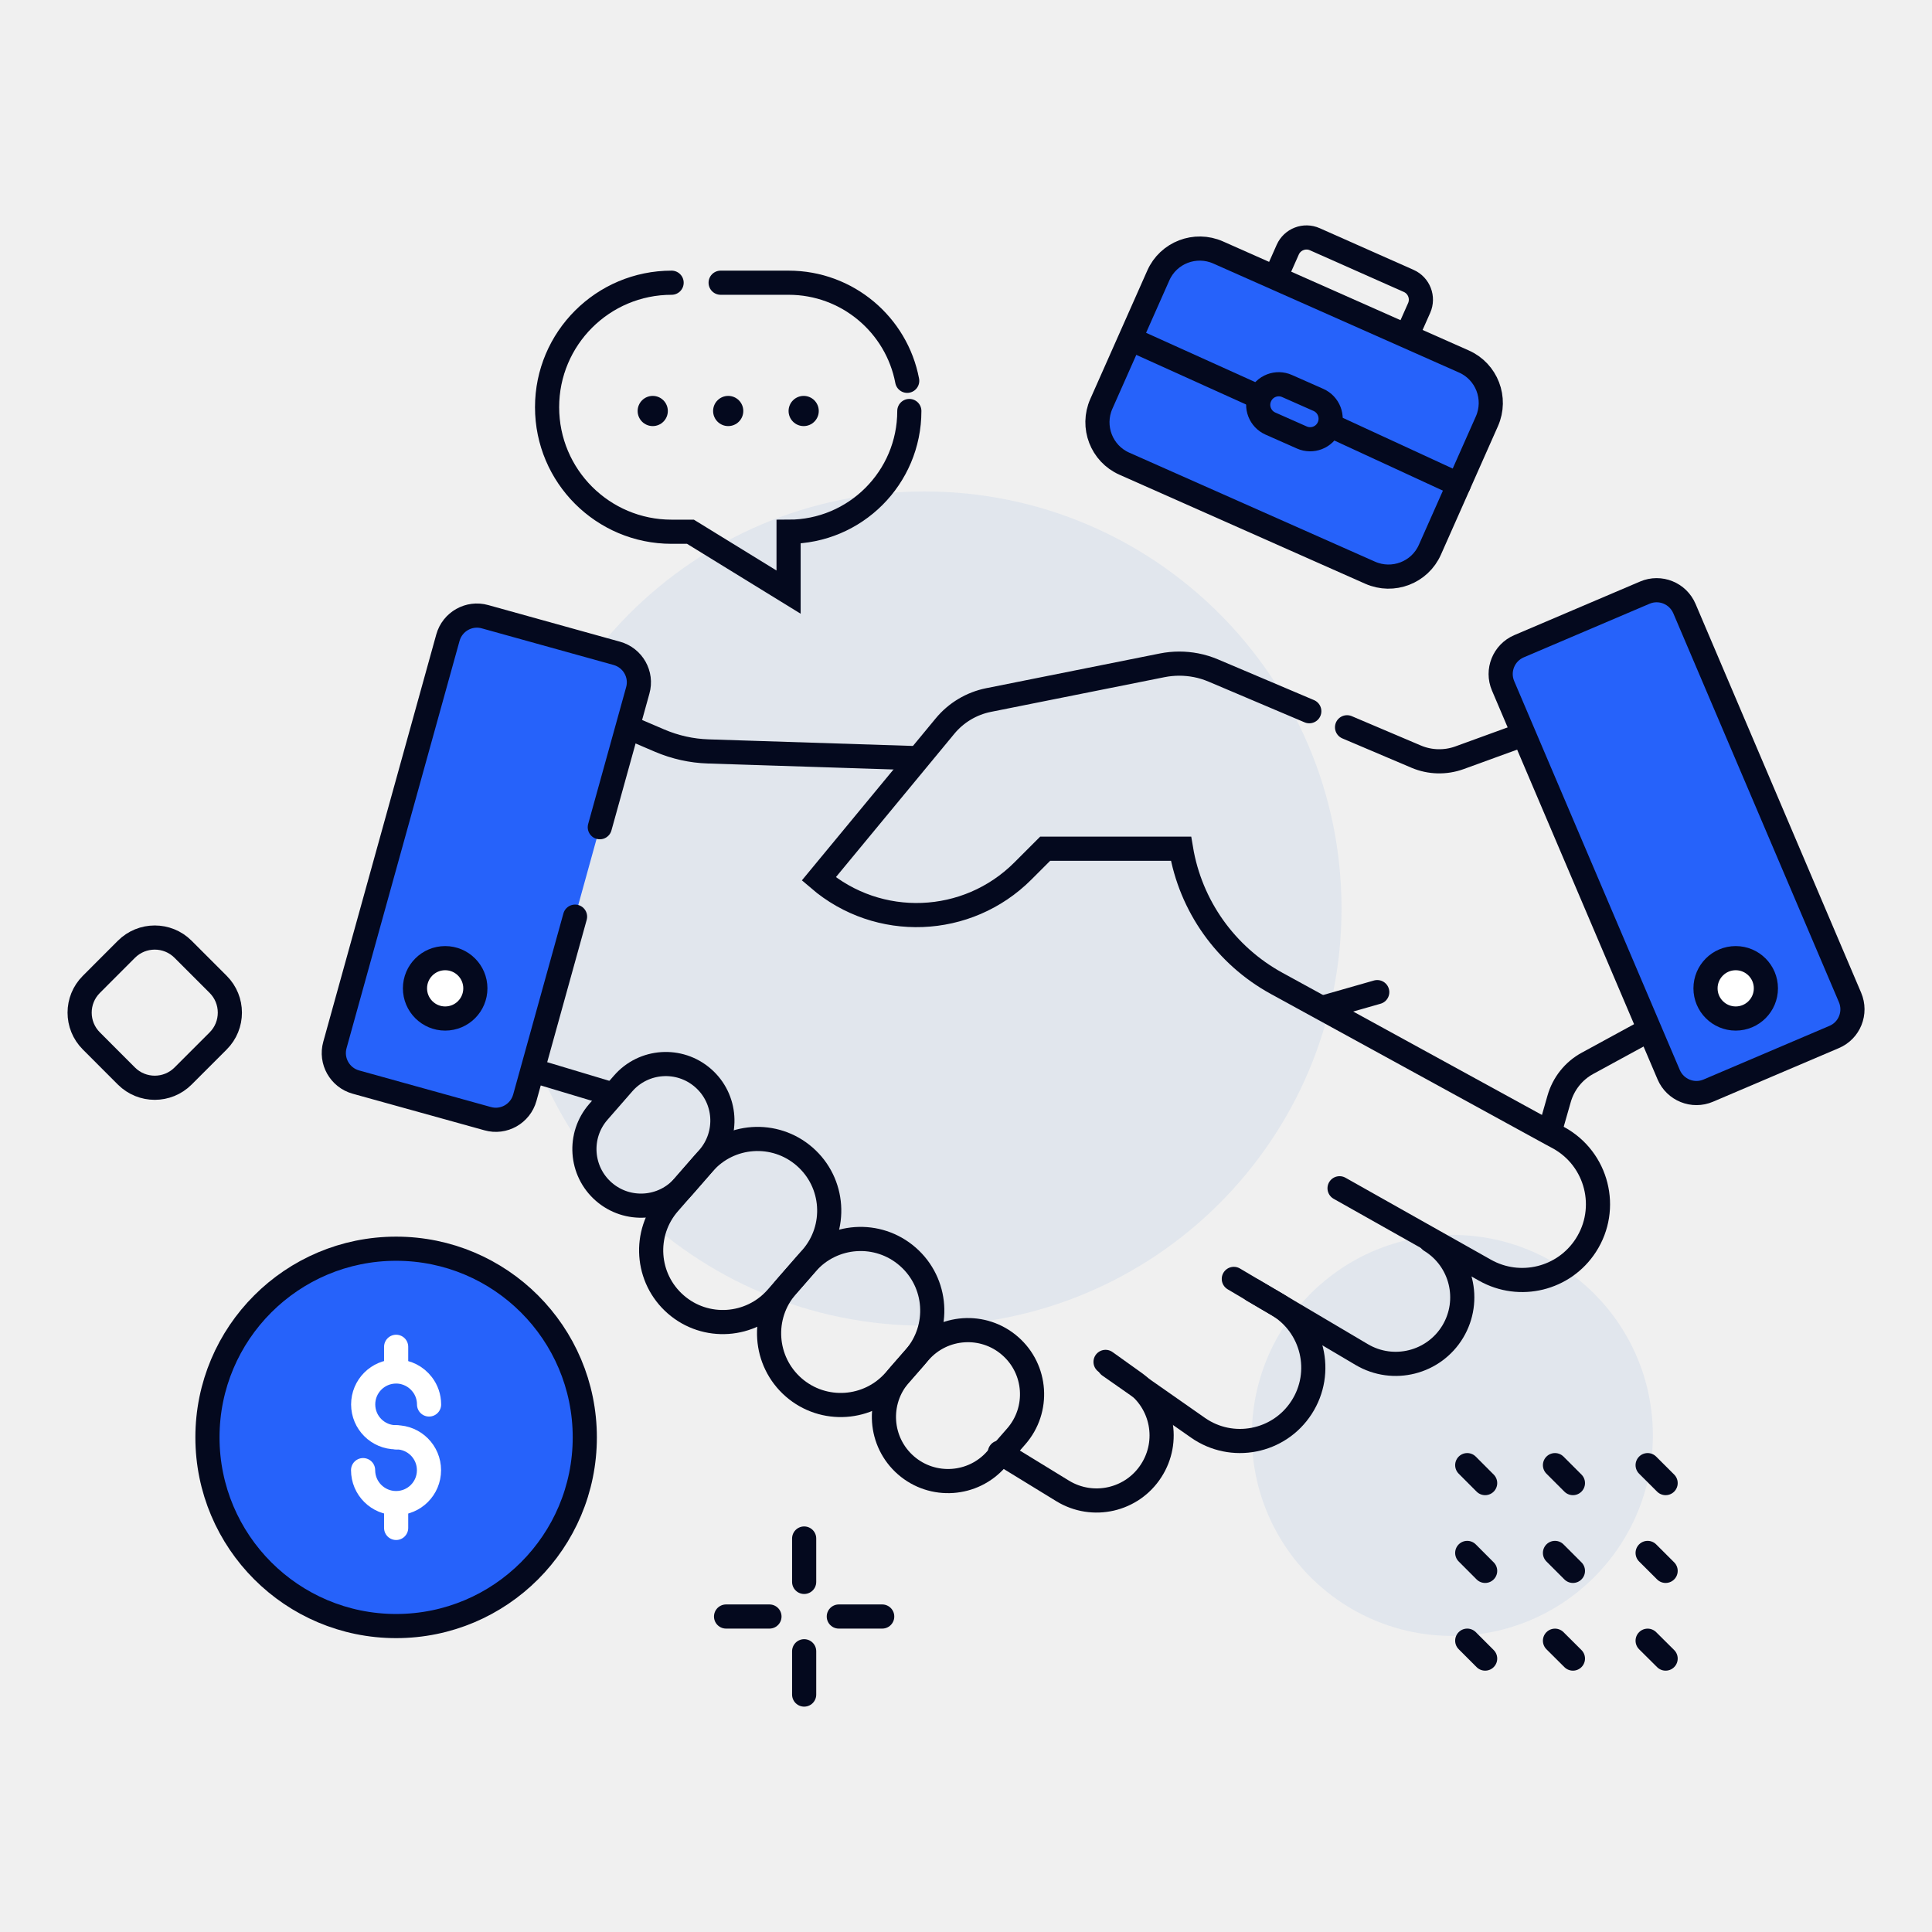
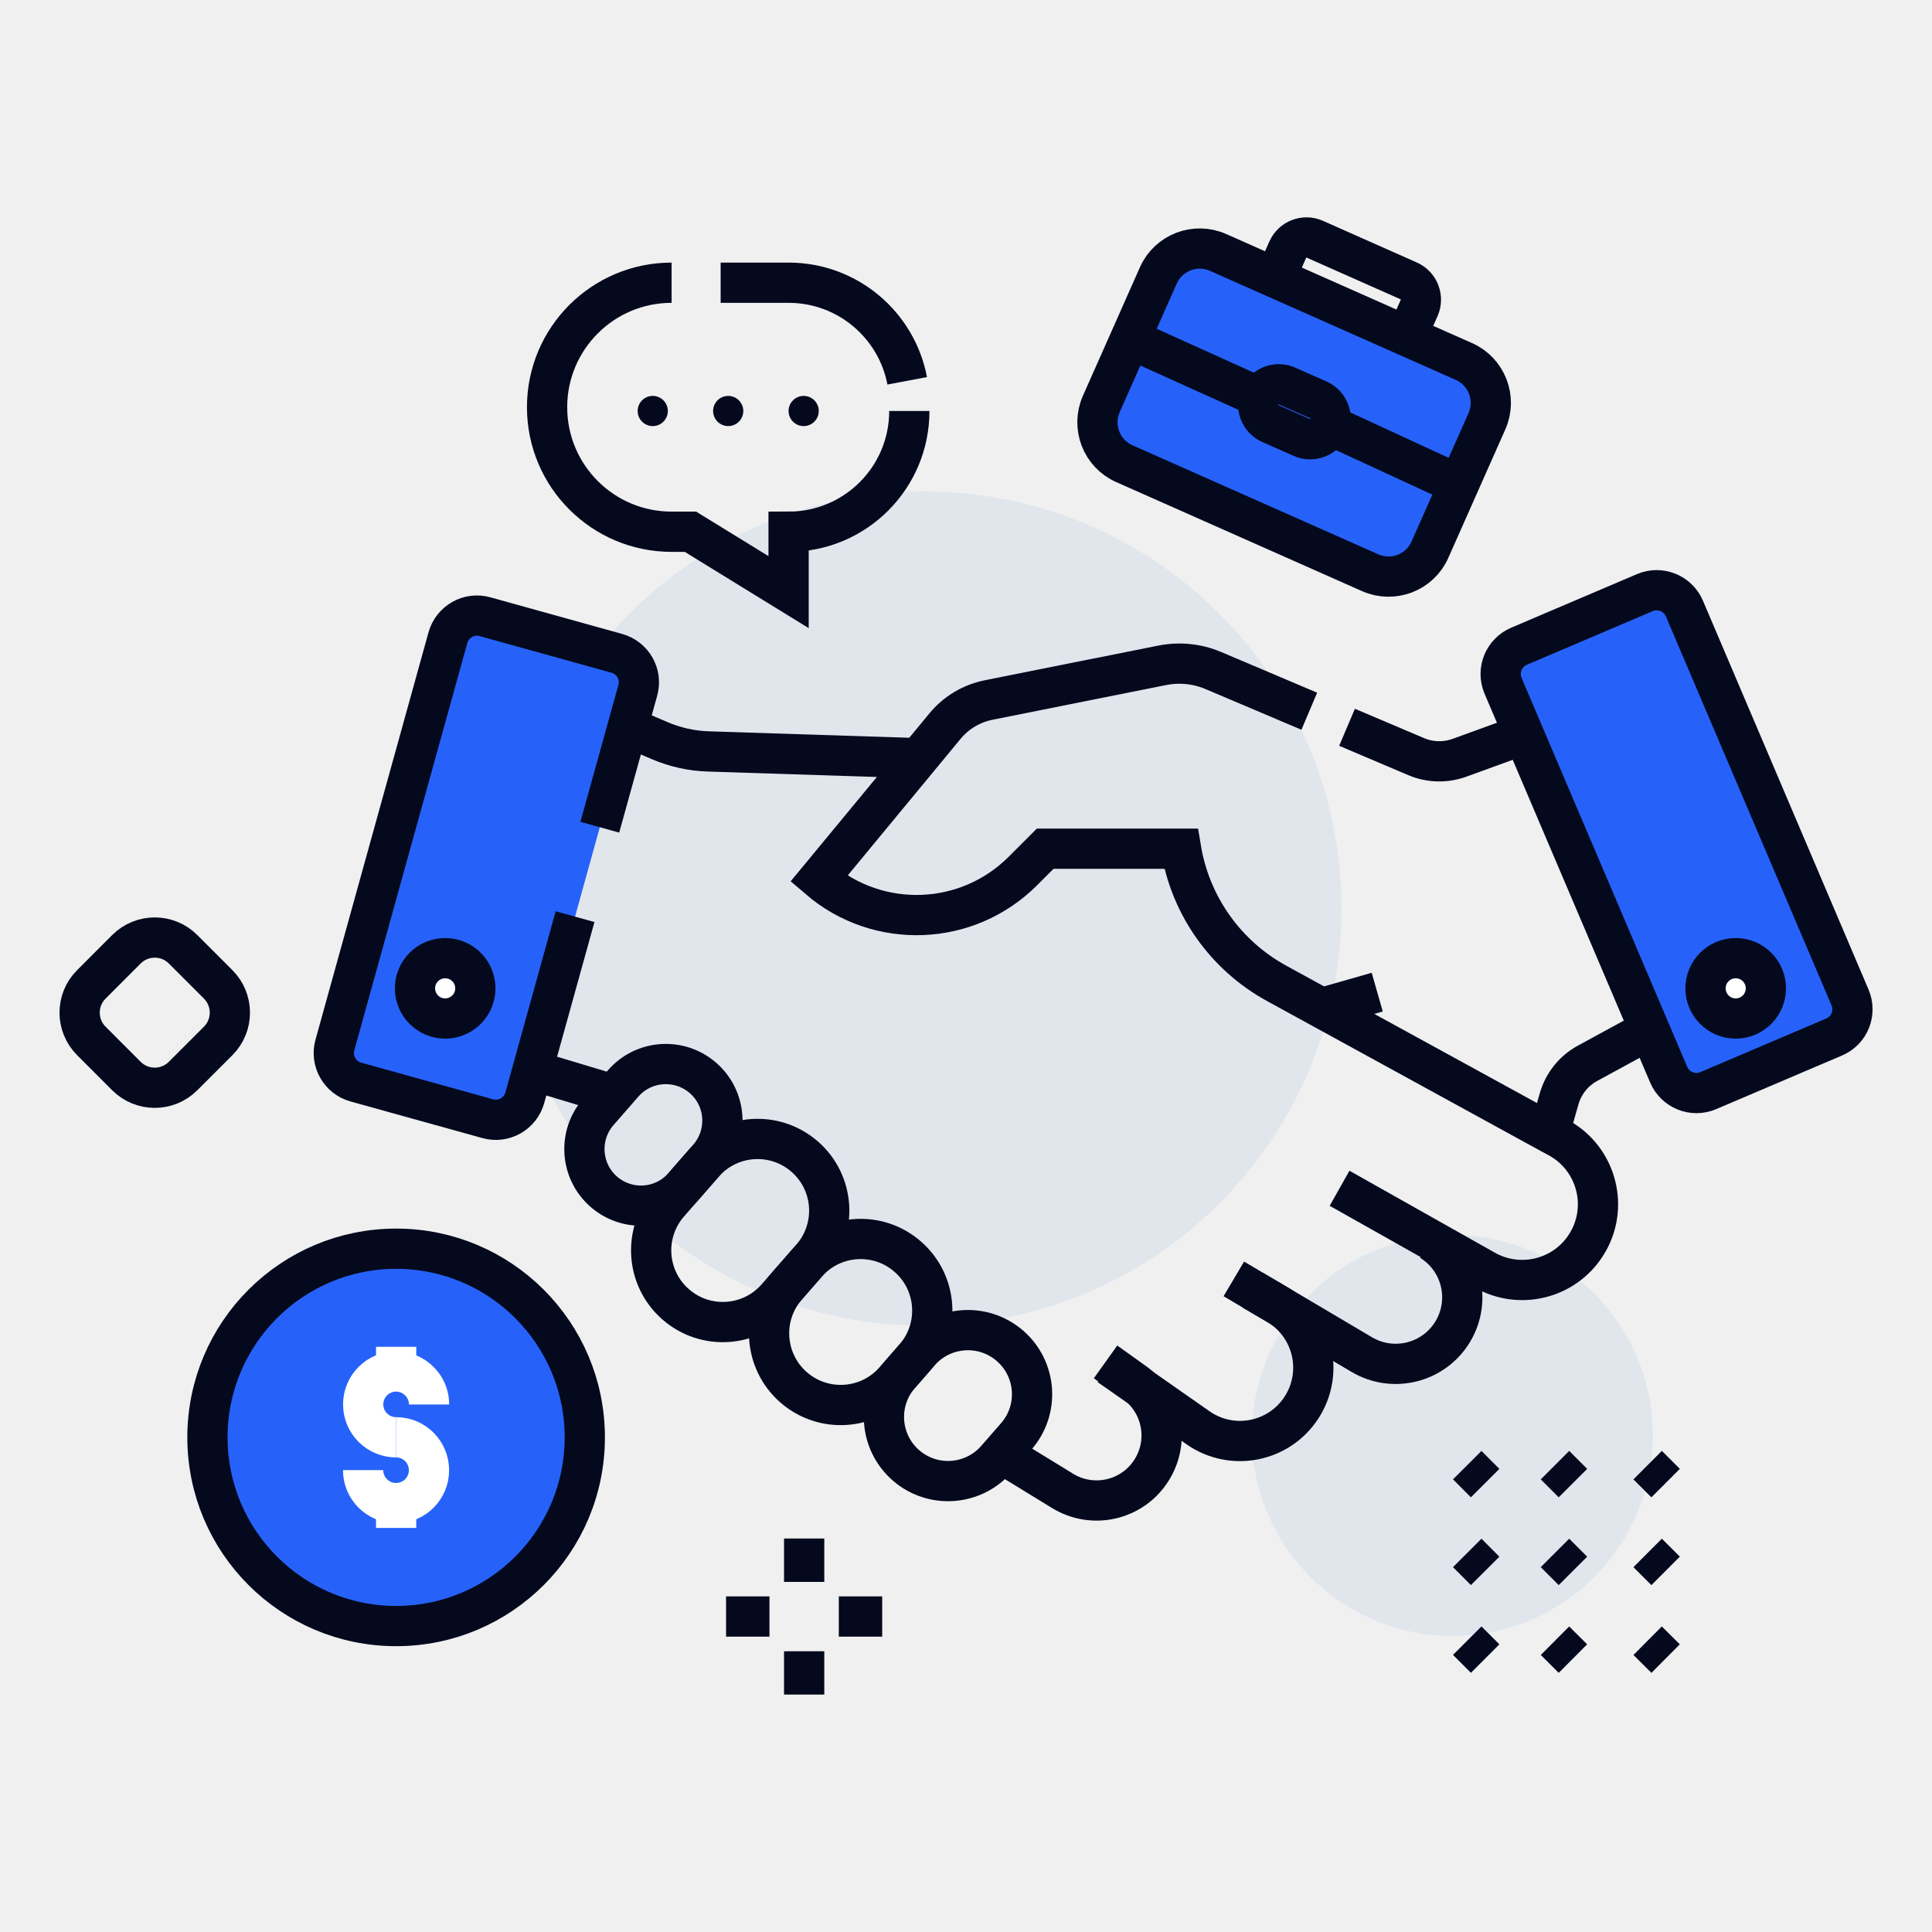
<svg xmlns="http://www.w3.org/2000/svg" width="48" height="48" viewBox="0 0 48 48" fill="none">
  <path d="M36.083 40.644C38.835 40.644 41.065 38.414 41.065 35.663C41.065 32.911 38.835 30.681 36.083 30.681C33.332 30.681 31.102 32.911 31.102 35.663C31.102 38.414 33.332 40.644 36.083 40.644Z" fill="#E1E6ED" />
  <path d="M22.967 32.936C28.69 32.936 33.33 28.297 33.33 22.573C33.33 16.85 28.69 12.21 22.967 12.21C17.243 12.21 12.604 16.85 12.604 22.573C12.604 28.297 17.243 32.936 22.967 32.936Z" fill="#E1E6ED" />
-   <path d="M45.568 25.764L42.442 27.096C42.061 27.259 41.621 27.081 41.458 26.7L37.344 17.04C37.181 16.659 37.359 16.219 37.739 16.056L40.865 14.724C41.246 14.561 41.686 14.739 41.849 15.12L45.963 24.78C46.126 25.163 45.95 25.603 45.568 25.764Z" fill="#2662FA" stroke="#04091E" stroke-width="0.6" stroke-miterlimit="10" stroke-linecap="round" />
-   <path d="M43.123 25.305C43.537 25.305 43.873 24.969 43.873 24.555C43.873 24.141 43.537 23.805 43.123 23.805C42.709 23.805 42.373 24.141 42.373 24.555C42.373 24.969 42.709 25.305 43.123 25.305Z" fill="white" stroke="#04091E" stroke-width="0.6" stroke-miterlimit="10" stroke-linecap="round" />
+   <path d="M45.568 25.764L42.442 27.096C42.061 27.259 41.621 27.081 41.458 26.7L37.344 17.04C37.181 16.659 37.359 16.219 37.739 16.056L40.865 14.724C41.246 14.561 41.686 14.739 41.849 15.12L45.963 24.78C46.126 25.163 45.95 25.603 45.568 25.764Z" fill="#2662FA" stroke="#04091E" strokeWidth="0.6" strokeMiterlimit="10" strokeLinecap="round" />
+   <path d="M43.123 25.305C43.537 25.305 43.873 24.969 43.873 24.555C43.873 24.141 43.537 23.805 43.123 23.805C42.709 23.805 42.373 24.141 42.373 24.555C42.373 24.969 42.709 25.305 43.123 25.305Z" fill="white" stroke="#04091E" strokeWidth="0.6" strokeMiterlimit="10" strokeLinecap="round" />
  <path d="M14.287 22.774L13.039 27.272C12.928 27.671 12.514 27.906 12.116 27.793L8.842 26.884C8.443 26.773 8.209 26.359 8.321 25.961L11.128 15.844C11.239 15.444 11.653 15.21 12.05 15.322L15.324 16.232C15.724 16.343 15.958 16.757 15.845 17.154L14.902 20.552" fill="#2662FA" />
-   <path d="M14.287 22.774L13.039 27.272C12.928 27.671 12.514 27.906 12.116 27.793L8.842 26.884C8.443 26.773 8.209 26.359 8.321 25.961L11.128 15.844C11.239 15.444 11.653 15.21 12.05 15.322L15.324 16.232C15.724 16.343 15.958 16.757 15.845 17.154L14.902 20.552" stroke="#04091E" stroke-width="0.6" stroke-miterlimit="10" stroke-linecap="round" />
-   <path d="M11.06 25.305C11.475 25.305 11.81 24.969 11.81 24.555C11.81 24.141 11.475 23.805 11.06 23.805C10.646 23.805 10.31 24.141 10.31 24.555C10.31 24.969 10.646 25.305 11.06 25.305Z" fill="white" stroke="#04091E" stroke-width="0.6" stroke-miterlimit="10" stroke-linecap="round" />
-   <path d="M32.529 17.67L30.654 16.875L30.144 16.659C30.006 16.601 29.863 16.556 29.717 16.528C29.439 16.474 29.154 16.474 28.873 16.53L24.561 17.392C24.137 17.477 23.754 17.706 23.479 18.039L20.342 21.836C21.823 23.106 24.032 23.021 25.412 21.641L25.967 21.086H29.342C29.578 22.508 30.454 23.739 31.717 24.431L38.529 28.163L38.722 28.267C39.682 28.793 39.994 30.023 39.399 30.941C38.859 31.777 37.761 32.047 36.894 31.558L33.281 29.522" stroke="#04091E" stroke-width="0.6" stroke-miterlimit="10" stroke-linecap="round" />
-   <path d="M37.779 18.274L36.259 18.827C35.91 18.953 35.527 18.943 35.186 18.799L33.467 18.069" stroke="#04091E" stroke-width="0.6" stroke-miterlimit="10" stroke-linecap="round" />
-   <path d="M30.654 31.774L33.832 33.654C34.616 34.117 35.625 33.862 36.094 33.083C36.56 32.306 36.315 31.297 35.542 30.823" stroke="#04091E" stroke-width="0.6" stroke-miterlimit="10" stroke-linecap="round" />
-   <path d="M31.123 32.055L31.725 32.406C32.623 32.929 32.901 34.097 32.336 34.969C31.776 35.835 30.607 36.064 29.762 35.471L27.559 33.93" stroke="#04091E" stroke-width="0.6" stroke-miterlimit="10" stroke-linecap="round" />
-   <path d="M24.842 36.086L26.4 37.041C27.15 37.5 28.129 37.277 28.603 36.536C29.07 35.811 28.884 34.849 28.183 34.348L27.467 33.836" stroke="#04091E" stroke-width="0.6" stroke-miterlimit="10" stroke-linecap="round" />
-   <path d="M22.779 18.836L17.595 18.669C17.18 18.656 16.772 18.564 16.389 18.401L15.654 18.086" stroke="#04091E" stroke-width="0.6" stroke-miterlimit="10" stroke-linecap="round" />
-   <path d="M15.185 27.18L13.31 26.617" stroke="#04091E" stroke-width="0.6" stroke-miterlimit="10" stroke-linecap="round" />
-   <path d="M40.967 25.586L39.442 26.417C39.097 26.604 38.844 26.923 38.736 27.3L38.529 28.024" stroke="#04091E" stroke-width="0.6" stroke-miterlimit="10" stroke-linecap="round" />
-   <path d="M17.602 28.766L16.985 29.473C16.475 30.058 15.586 30.118 15.001 29.608C14.416 29.098 14.356 28.209 14.866 27.624L15.483 26.917C15.993 26.332 16.881 26.272 17.466 26.782C18.052 27.292 18.111 28.179 17.602 28.766Z" stroke="#04091E" stroke-width="0.6" stroke-miterlimit="10" stroke-linecap="round" />
-   <path d="M25.248 35.687L24.755 36.251C24.176 36.915 23.169 36.982 22.507 36.405C21.843 35.825 21.776 34.819 22.353 34.157L22.846 33.592C23.426 32.929 24.433 32.861 25.095 33.439C25.758 34.016 25.828 35.023 25.248 35.687Z" stroke="#04091E" stroke-width="0.6" stroke-miterlimit="10" stroke-linecap="round" />
-   <path d="M22.723 33.733L22.23 34.297C21.583 35.038 20.458 35.115 19.717 34.468C18.977 33.821 18.9 32.696 19.547 31.956L20.04 31.391C20.687 30.651 21.812 30.574 22.552 31.221C23.293 31.866 23.37 32.991 22.723 33.733Z" stroke="#04091E" stroke-width="0.6" stroke-miterlimit="10" stroke-linecap="round" />
-   <path d="M20.163 31.249L19.3 32.237C18.653 32.977 17.528 33.054 16.788 32.407C16.047 31.761 15.97 30.636 16.617 29.895L17.479 28.907C18.126 28.166 19.251 28.089 19.992 28.736C20.734 29.383 20.809 30.508 20.163 31.249Z" stroke="#04091E" stroke-width="0.6" stroke-miterlimit="10" stroke-linecap="round" />
-   <path d="M32.904 25.024L34.217 24.649" stroke="#04091E" stroke-width="0.6" stroke-miterlimit="10" stroke-linecap="round" />
-   <path d="M9.842 40.399C12.431 40.399 14.529 38.301 14.529 35.711C14.529 33.122 12.431 31.024 9.842 31.024C7.252 31.024 5.154 33.122 5.154 35.711C5.154 38.299 7.252 40.399 9.842 40.399Z" fill="#2662FA" stroke="#04091E" stroke-width="0.6" stroke-miterlimit="10" stroke-linecap="round" />
-   <path d="M9.841 35.709C9.389 35.709 9.023 35.344 9.023 34.892C9.023 34.44 9.389 34.074 9.841 34.074C10.107 34.074 10.343 34.202 10.493 34.399C10.598 34.536 10.66 34.708 10.66 34.894" stroke="white" stroke-width="0.6" stroke-miterlimit="10" stroke-linecap="round" stroke-linejoin="round" />
-   <path d="M9.841 35.709C10.293 35.709 10.658 36.075 10.658 36.527C10.658 36.979 10.293 37.344 9.841 37.344C9.614 37.344 9.41 37.252 9.261 37.104C9.113 36.956 9.021 36.752 9.021 36.525" stroke="white" stroke-width="0.6" stroke-miterlimit="10" stroke-linecap="round" stroke-linejoin="round" />
-   <path d="M9.842 37.399V37.961" stroke="white" stroke-width="0.6" stroke-miterlimit="10" stroke-linecap="round" stroke-linejoin="round" />
-   <path d="M9.842 33.461V34.024" stroke="white" stroke-width="0.6" stroke-miterlimit="10" stroke-linecap="round" stroke-linejoin="round" />
-   <path d="M34.041 14.229L27.934 11.52C27.366 11.269 27.111 10.603 27.362 10.035L28.778 6.844C29.029 6.276 29.695 6.021 30.263 6.272L36.37 8.981C36.938 9.232 37.193 9.898 36.942 10.466L35.526 13.657C35.275 14.226 34.609 14.48 34.041 14.229Z" fill="#2662FA" stroke="#04091E" stroke-width="0.6" stroke-miterlimit="10" stroke-linecap="round" />
-   <path d="M31.701 6.862L31.994 6.202C32.108 5.946 32.41 5.829 32.667 5.944L34.999 6.979C35.256 7.093 35.372 7.395 35.258 7.652L34.965 8.312" stroke="#04091E" stroke-width="0.6" stroke-miterlimit="10" stroke-linecap="round" />
-   <path d="M31.215 9.836L28.117 8.436" stroke="#04091E" stroke-width="0.6" stroke-miterlimit="10" stroke-linecap="round" />
-   <path d="M36.242 12.041L33.09 10.586" stroke="#04091E" stroke-width="0.6" stroke-miterlimit="10" stroke-linecap="round" />
-   <path d="M32.343 10.869L31.564 10.524C31.306 10.41 31.189 10.108 31.304 9.851C31.418 9.592 31.72 9.476 31.977 9.591L32.755 9.935C33.014 10.05 33.13 10.352 33.016 10.609C32.903 10.867 32.601 10.984 32.343 10.869Z" fill="#2662FA" stroke="#04091E" stroke-width="0.6" stroke-miterlimit="10" stroke-linecap="round" />
-   <path d="M36.898 41.207L36.453 40.762" stroke="#04091E" stroke-width="0.6" stroke-miterlimit="10" stroke-linecap="round" />
-   <path d="M36.898 39.028L36.453 38.582" stroke="#04091E" stroke-width="0.6" stroke-miterlimit="10" stroke-linecap="round" />
-   <path d="M36.898 36.847L36.453 36.401" stroke="#04091E" stroke-width="0.6" stroke-miterlimit="10" stroke-linecap="round" />
-   <path d="M39.079 41.207L38.633 40.763" stroke="#04091E" stroke-width="0.6" stroke-miterlimit="10" stroke-linecap="round" />
-   <path d="M39.079 39.028L38.633 38.582" stroke="#04091E" stroke-width="0.6" stroke-miterlimit="10" stroke-linecap="round" />
-   <path d="M39.079 36.847L38.633 36.401" stroke="#04091E" stroke-width="0.6" stroke-miterlimit="10" stroke-linecap="round" />
-   <path d="M41.382 41.207L40.935 40.763" stroke="#04091E" stroke-width="0.6" stroke-miterlimit="10" stroke-linecap="round" />
-   <path d="M41.382 39.028L40.935 38.582" stroke="#04091E" stroke-width="0.6" stroke-miterlimit="10" stroke-linecap="round" />
-   <path d="M41.382 36.847L40.935 36.401" stroke="#04091E" stroke-width="0.6" stroke-miterlimit="10" stroke-linecap="round" />
-   <path d="M19.979 41.025V42.101" stroke="#04091E" stroke-width="0.6" stroke-miterlimit="10" stroke-linecap="round" />
-   <path d="M19.979 38.224V39.302" stroke="#04091E" stroke-width="0.6" stroke-miterlimit="10" stroke-linecap="round" />
-   <path d="M19.117 40.162H18.039" stroke="#04091E" stroke-width="0.6" stroke-miterlimit="10" stroke-linecap="round" />
-   <path d="M21.918 40.162H20.84" stroke="#04091E" stroke-width="0.6" stroke-miterlimit="10" stroke-linecap="round" />
-   <path d="M3.141 26.734L2.27 25.862C1.881 25.474 1.881 24.844 2.27 24.456L3.141 23.584C3.53 23.196 4.16 23.196 4.548 23.584L5.42 24.456C5.808 24.844 5.808 25.474 5.42 25.862L4.548 26.734C4.16 27.122 3.53 27.122 3.141 26.734Z" stroke="#04091E" stroke-width="0.6" stroke-miterlimit="10" stroke-linecap="round" />
-   <path d="M22.539 9.461C22.277 8.074 21.056 7.024 19.592 7.024H17.904" stroke="#04091E" stroke-width="0.6" stroke-miterlimit="10" stroke-linecap="round" />
-   <path d="M16.686 7.024C14.977 7.024 13.592 8.409 13.592 10.117C13.592 11.826 14.977 13.211 16.686 13.211H17.154L19.592 14.711V13.211C21.249 13.211 22.592 11.869 22.592 10.211" stroke="#04091E" stroke-width="0.6" stroke-miterlimit="10" stroke-linecap="round" />
+   <path d="M14.287 22.774L13.039 27.272C12.928 27.671 12.514 27.906 12.116 27.793L8.842 26.884C8.443 26.773 8.209 26.359 8.321 25.961L11.128 15.844C11.239 15.444 11.653 15.21 12.05 15.322L15.324 16.232C15.724 16.343 15.958 16.757 15.845 17.154L14.902 20.552" stroke="#04091E" strokeWidth="0.6" strokeMiterlimit="10" strokeLinecap="round" />
+   <path d="M11.06 25.305C11.475 25.305 11.81 24.969 11.81 24.555C11.81 24.141 11.475 23.805 11.06 23.805C10.646 23.805 10.31 24.141 10.31 24.555C10.31 24.969 10.646 25.305 11.06 25.305Z" fill="white" stroke="#04091E" strokeWidth="0.6" strokeMiterlimit="10" strokeLinecap="round" />
+   <path d="M32.529 17.67L30.654 16.875L30.144 16.659C30.006 16.601 29.863 16.556 29.717 16.528C29.439 16.474 29.154 16.474 28.873 16.53L24.561 17.392C24.137 17.477 23.754 17.706 23.479 18.039L20.342 21.836C21.823 23.106 24.032 23.021 25.412 21.641L25.967 21.086H29.342C29.578 22.508 30.454 23.739 31.717 24.431L38.529 28.163L38.722 28.267C39.682 28.793 39.994 30.023 39.399 30.941C38.859 31.777 37.761 32.047 36.894 31.558L33.281 29.522" stroke="#04091E" strokeWidth="0.6" strokeMiterlimit="10" strokeLinecap="round" />
+   <path d="M37.779 18.274L36.259 18.827C35.91 18.953 35.527 18.943 35.186 18.799L33.467 18.069" stroke="#04091E" strokeWidth="0.6" strokeMiterlimit="10" strokeLinecap="round" />
+   <path d="M30.654 31.774L33.832 33.654C34.616 34.117 35.625 33.862 36.094 33.083C36.56 32.306 36.315 31.297 35.542 30.823" stroke="#04091E" strokeWidth="0.6" strokeMiterlimit="10" strokeLinecap="round" />
+   <path d="M31.123 32.055L31.725 32.406C32.623 32.929 32.901 34.097 32.336 34.969C31.776 35.835 30.607 36.064 29.762 35.471L27.559 33.93" stroke="#04091E" strokeWidth="0.6" strokeMiterlimit="10" strokeLinecap="round" />
+   <path d="M24.842 36.086L26.4 37.041C27.15 37.5 28.129 37.277 28.603 36.536C29.07 35.811 28.884 34.849 28.183 34.348L27.467 33.836" stroke="#04091E" strokeWidth="0.6" strokeMiterlimit="10" strokeLinecap="round" />
+   <path d="M22.779 18.836L17.595 18.669C17.18 18.656 16.772 18.564 16.389 18.401L15.654 18.086" stroke="#04091E" strokeWidth="0.6" strokeMiterlimit="10" strokeLinecap="round" />
+   <path d="M15.185 27.18L13.31 26.617" stroke="#04091E" strokeWidth="0.6" strokeMiterlimit="10" strokeLinecap="round" />
+   <path d="M40.967 25.586L39.442 26.417C39.097 26.604 38.844 26.923 38.736 27.3L38.529 28.024" stroke="#04091E" strokeWidth="0.6" strokeMiterlimit="10" strokeLinecap="round" />
+   <path d="M17.602 28.766L16.985 29.473C16.475 30.058 15.586 30.118 15.001 29.608C14.416 29.098 14.356 28.209 14.866 27.624L15.483 26.917C15.993 26.332 16.881 26.272 17.466 26.782C18.052 27.292 18.111 28.179 17.602 28.766Z" stroke="#04091E" strokeWidth="0.6" strokeMiterlimit="10" strokeLinecap="round" />
+   <path d="M25.248 35.687L24.755 36.251C24.176 36.915 23.169 36.982 22.507 36.405C21.843 35.825 21.776 34.819 22.353 34.157L22.846 33.592C23.426 32.929 24.433 32.861 25.095 33.439C25.758 34.016 25.828 35.023 25.248 35.687Z" stroke="#04091E" strokeWidth="0.6" strokeMiterlimit="10" strokeLinecap="round" />
+   <path d="M22.723 33.733L22.23 34.297C21.583 35.038 20.458 35.115 19.717 34.468C18.977 33.821 18.9 32.696 19.547 31.956L20.04 31.391C20.687 30.651 21.812 30.574 22.552 31.221C23.293 31.866 23.37 32.991 22.723 33.733Z" stroke="#04091E" strokeWidth="0.6" strokeMiterlimit="10" strokeLinecap="round" />
+   <path d="M20.163 31.249L19.3 32.237C18.653 32.977 17.528 33.054 16.788 32.407C16.047 31.761 15.97 30.636 16.617 29.895L17.479 28.907C18.126 28.166 19.251 28.089 19.992 28.736C20.734 29.383 20.809 30.508 20.163 31.249Z" stroke="#04091E" strokeWidth="0.6" strokeMiterlimit="10" strokeLinecap="round" />
+   <path d="M32.904 25.024L34.217 24.649" stroke="#04091E" strokeWidth="0.6" strokeMiterlimit="10" strokeLinecap="round" />
+   <path d="M9.842 40.399C12.431 40.399 14.529 38.301 14.529 35.711C14.529 33.122 12.431 31.024 9.842 31.024C7.252 31.024 5.154 33.122 5.154 35.711C5.154 38.299 7.252 40.399 9.842 40.399Z" fill="#2662FA" stroke="#04091E" strokeWidth="0.6" strokeMiterlimit="10" strokeLinecap="round" />
+   <path d="M9.841 35.709C9.389 35.709 9.023 35.344 9.023 34.892C9.023 34.44 9.389 34.074 9.841 34.074C10.107 34.074 10.343 34.202 10.493 34.399C10.598 34.536 10.66 34.708 10.66 34.894" stroke="white" strokeWidth="0.6" strokeMiterlimit="10" strokeLinecap="round" strokeLinejoin="round" />
+   <path d="M9.841 35.709C10.293 35.709 10.658 36.075 10.658 36.527C10.658 36.979 10.293 37.344 9.841 37.344C9.614 37.344 9.41 37.252 9.261 37.104C9.113 36.956 9.021 36.752 9.021 36.525" stroke="white" strokeWidth="0.6" strokeMiterlimit="10" strokeLinecap="round" strokeLinejoin="round" />
+   <path d="M9.842 37.399V37.961" stroke="white" strokeWidth="0.6" strokeMiterlimit="10" strokeLinecap="round" strokeLinejoin="round" />
+   <path d="M9.842 33.461V34.024" stroke="white" strokeWidth="0.6" strokeMiterlimit="10" strokeLinecap="round" strokeLinejoin="round" />
+   <path d="M34.041 14.229L27.934 11.52C27.366 11.269 27.111 10.603 27.362 10.035L28.778 6.844C29.029 6.276 29.695 6.021 30.263 6.272L36.37 8.981C36.938 9.232 37.193 9.898 36.942 10.466L35.526 13.657C35.275 14.226 34.609 14.48 34.041 14.229Z" fill="#2662FA" stroke="#04091E" strokeWidth="0.6" strokeMiterlimit="10" strokeLinecap="round" />
+   <path d="M31.701 6.862L31.994 6.202C32.108 5.946 32.41 5.829 32.667 5.944L34.999 6.979C35.256 7.093 35.372 7.395 35.258 7.652L34.965 8.312" stroke="#04091E" strokeWidth="0.6" strokeMiterlimit="10" strokeLinecap="round" />
+   <path d="M31.215 9.836L28.117 8.436" stroke="#04091E" strokeWidth="0.6" strokeMiterlimit="10" strokeLinecap="round" />
+   <path d="M36.242 12.041L33.09 10.586" stroke="#04091E" strokeWidth="0.6" strokeMiterlimit="10" strokeLinecap="round" />
+   <path d="M32.343 10.869L31.564 10.524C31.306 10.41 31.189 10.108 31.304 9.851C31.418 9.592 31.72 9.476 31.977 9.591L32.755 9.935C33.014 10.05 33.13 10.352 33.016 10.609C32.903 10.867 32.601 10.984 32.343 10.869Z" fill="#2662FA" stroke="#04091E" strokeWidth="0.6" strokeMiterlimit="10" strokeLinecap="round" />
+   <path d="M36.898 41.207L36.453 40.762" stroke="#04091E" strokeWidth="0.6" strokeMiterlimit="10" strokeLinecap="round" />
+   <path d="M36.898 39.028L36.453 38.582" stroke="#04091E" strokeWidth="0.6" strokeMiterlimit="10" strokeLinecap="round" />
+   <path d="M36.898 36.847L36.453 36.401" stroke="#04091E" strokeWidth="0.6" strokeMiterlimit="10" strokeLinecap="round" />
+   <path d="M39.079 41.207L38.633 40.763" stroke="#04091E" strokeWidth="0.6" strokeMiterlimit="10" strokeLinecap="round" />
+   <path d="M39.079 39.028L38.633 38.582" stroke="#04091E" strokeWidth="0.6" strokeMiterlimit="10" strokeLinecap="round" />
+   <path d="M39.079 36.847L38.633 36.401" stroke="#04091E" strokeWidth="0.6" strokeMiterlimit="10" strokeLinecap="round" />
+   <path d="M41.382 41.207L40.935 40.763" stroke="#04091E" strokeWidth="0.6" strokeMiterlimit="10" strokeLinecap="round" />
+   <path d="M41.382 39.028L40.935 38.582" stroke="#04091E" strokeWidth="0.6" strokeMiterlimit="10" strokeLinecap="round" />
+   <path d="M41.382 36.847L40.935 36.401" stroke="#04091E" strokeWidth="0.6" strokeMiterlimit="10" strokeLinecap="round" />
+   <path d="M19.979 41.025V42.101" stroke="#04091E" strokeWidth="0.6" strokeMiterlimit="10" strokeLinecap="round" />
+   <path d="M19.979 38.224V39.302" stroke="#04091E" strokeWidth="0.6" strokeMiterlimit="10" strokeLinecap="round" />
+   <path d="M19.117 40.162H18.039" stroke="#04091E" strokeWidth="0.6" strokeMiterlimit="10" strokeLinecap="round" />
+   <path d="M21.918 40.162H20.84" stroke="#04091E" strokeWidth="0.6" strokeMiterlimit="10" strokeLinecap="round" />
+   <path d="M3.141 26.734L2.27 25.862C1.881 25.474 1.881 24.844 2.27 24.456L3.141 23.584C3.53 23.196 4.16 23.196 4.548 23.584L5.42 24.456C5.808 24.844 5.808 25.474 5.42 25.862L4.548 26.734C4.16 27.122 3.53 27.122 3.141 26.734Z" stroke="#04091E" strokeWidth="0.6" strokeMiterlimit="10" strokeLinecap="round" />
+   <path d="M22.539 9.461C22.277 8.074 21.056 7.024 19.592 7.024H17.904" stroke="#04091E" strokeWidth="0.6" strokeMiterlimit="10" strokeLinecap="round" />
+   <path d="M16.686 7.024C14.977 7.024 13.592 8.409 13.592 10.117C13.592 11.826 14.977 13.211 16.686 13.211H17.154L19.592 14.711V13.211C21.249 13.211 22.592 11.869 22.592 10.211" stroke="#04091E" strokeWidth="0.6" strokeMiterlimit="10" strokeLinecap="round" />
  <path d="M18.092 10.586C18.299 10.586 18.467 10.418 18.467 10.211C18.467 10.004 18.299 9.836 18.092 9.836C17.885 9.836 17.717 10.004 17.717 10.211C17.717 10.418 17.885 10.586 18.092 10.586Z" fill="#04091E" />
  <path d="M19.967 10.586C20.174 10.586 20.342 10.418 20.342 10.211C20.342 10.004 20.174 9.836 19.967 9.836C19.76 9.836 19.592 10.004 19.592 10.211C19.592 10.418 19.76 10.586 19.967 10.586Z" fill="#04091E" />
  <path d="M16.217 10.586C16.424 10.586 16.592 10.418 16.592 10.211C16.592 10.004 16.424 9.836 16.217 9.836C16.01 9.836 15.842 10.004 15.842 10.211C15.842 10.418 16.01 10.586 16.217 10.586Z" fill="#04091E" />
</svg>
